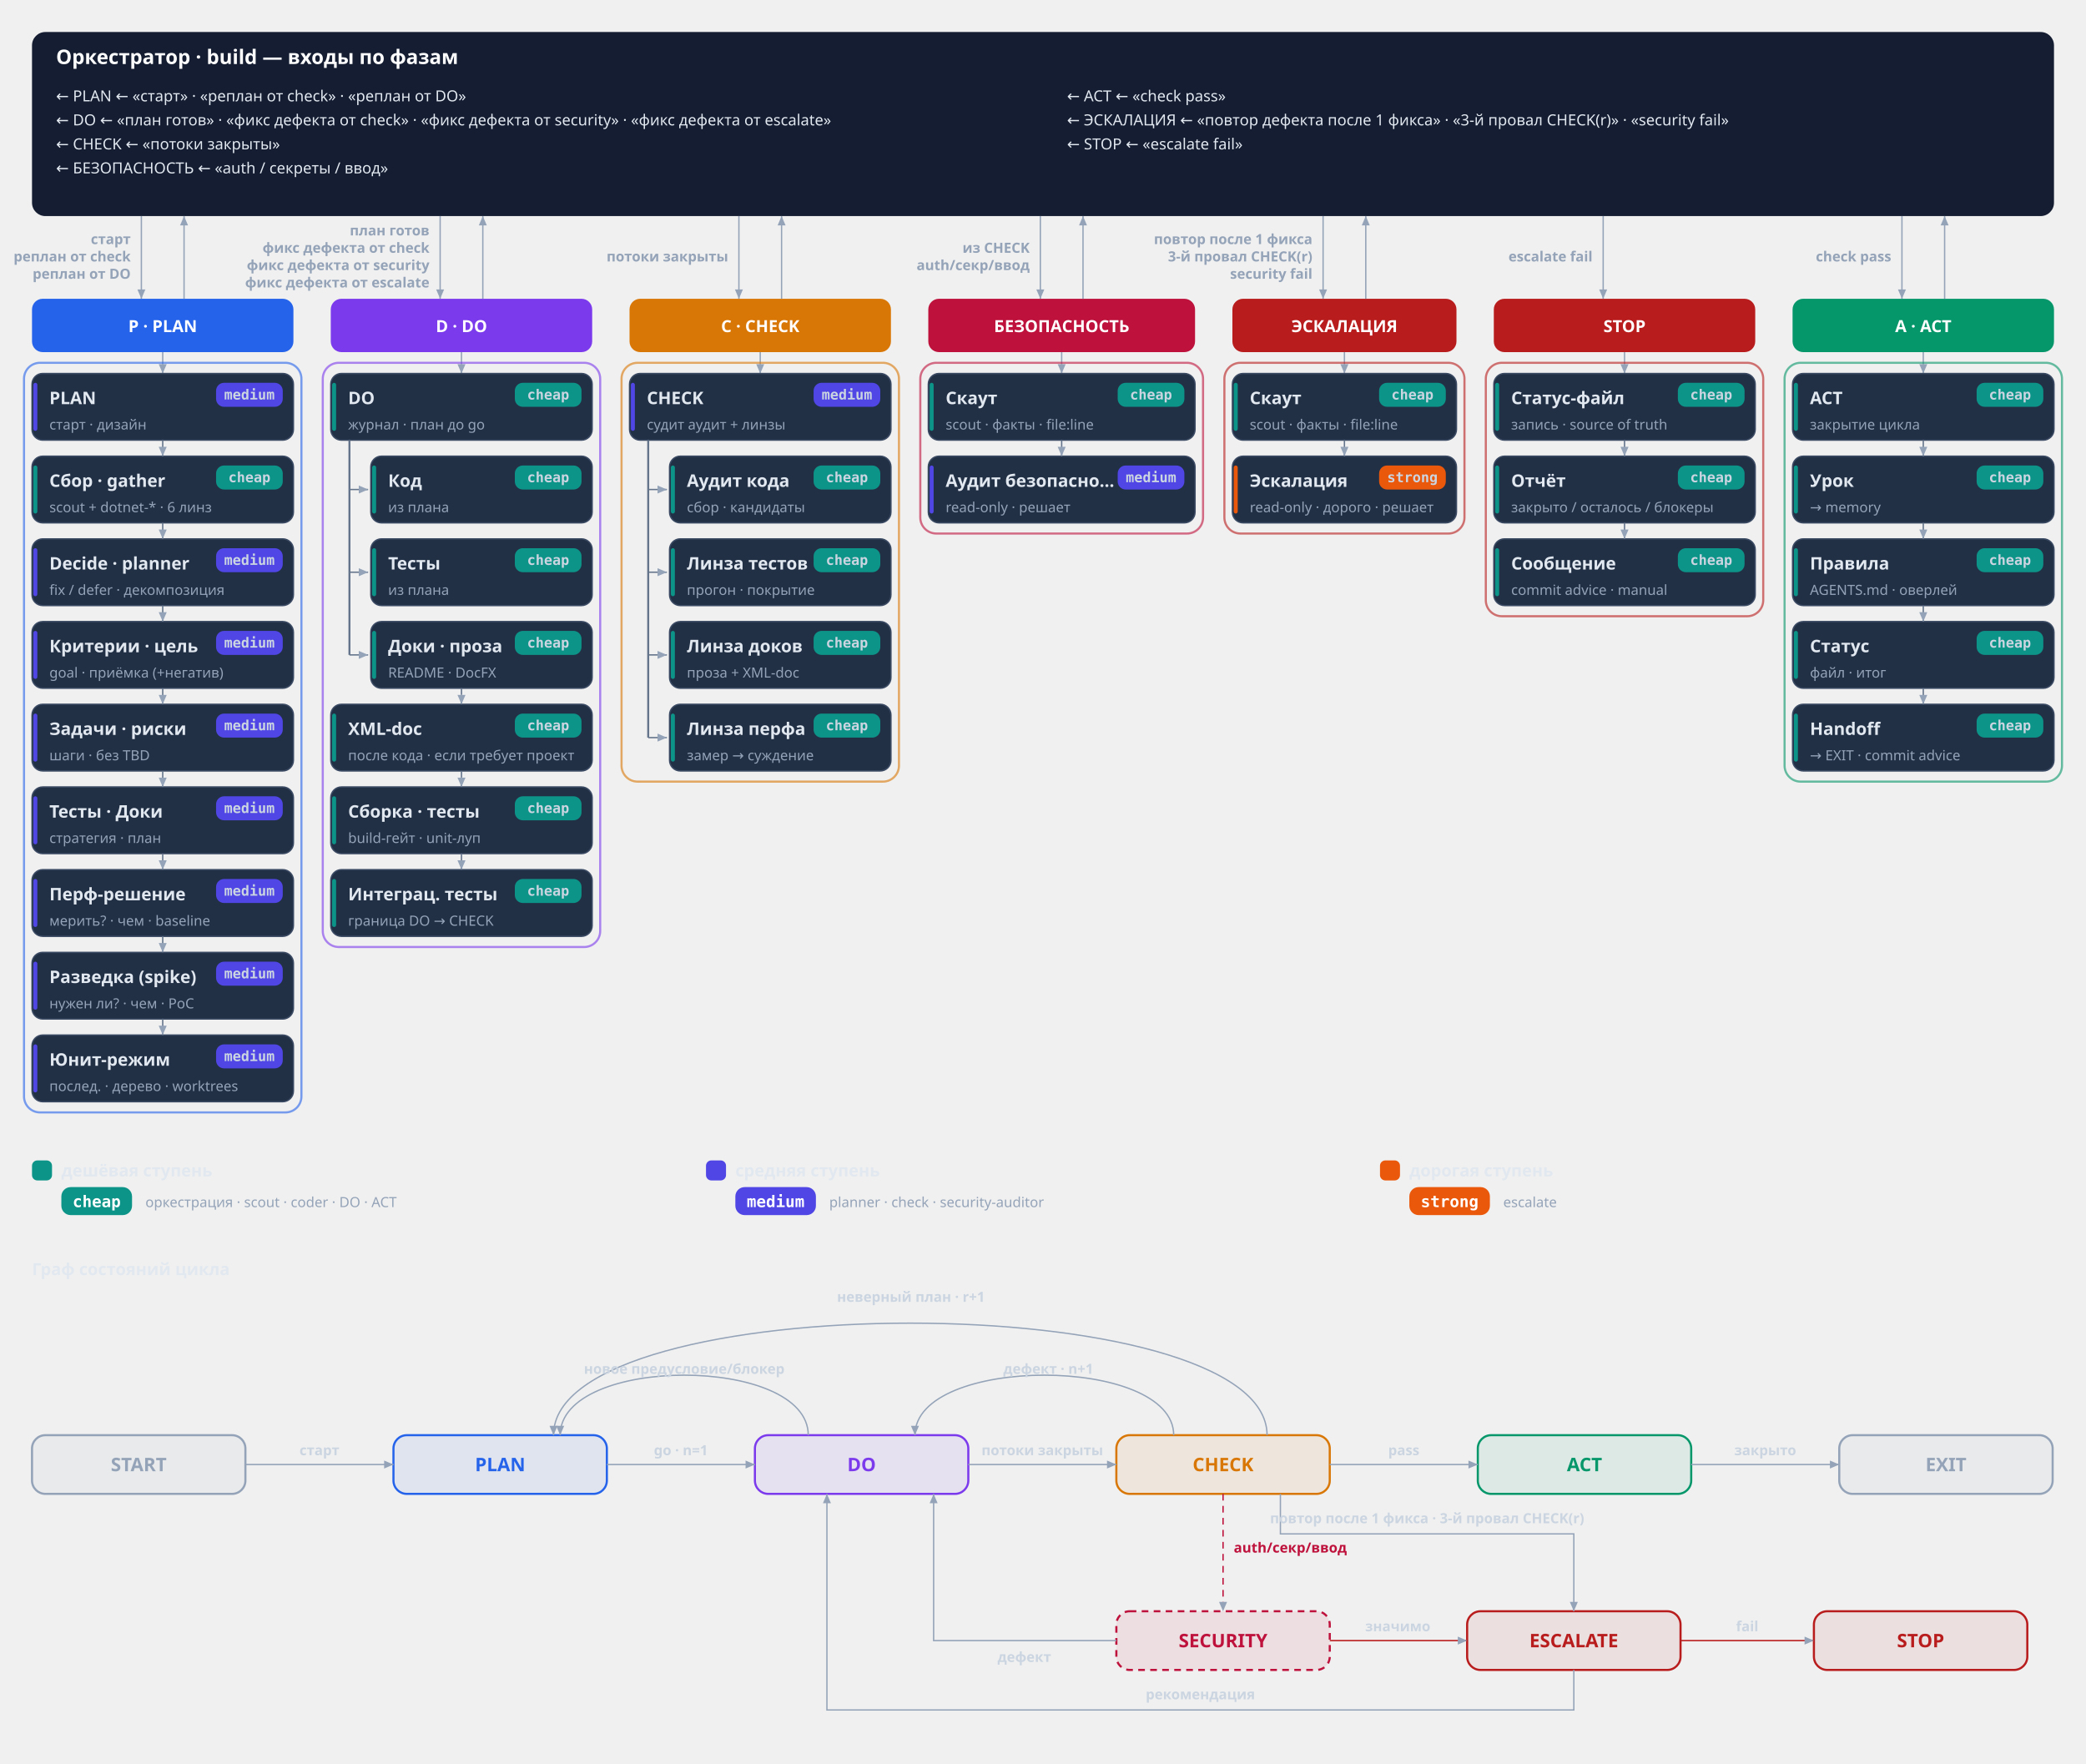
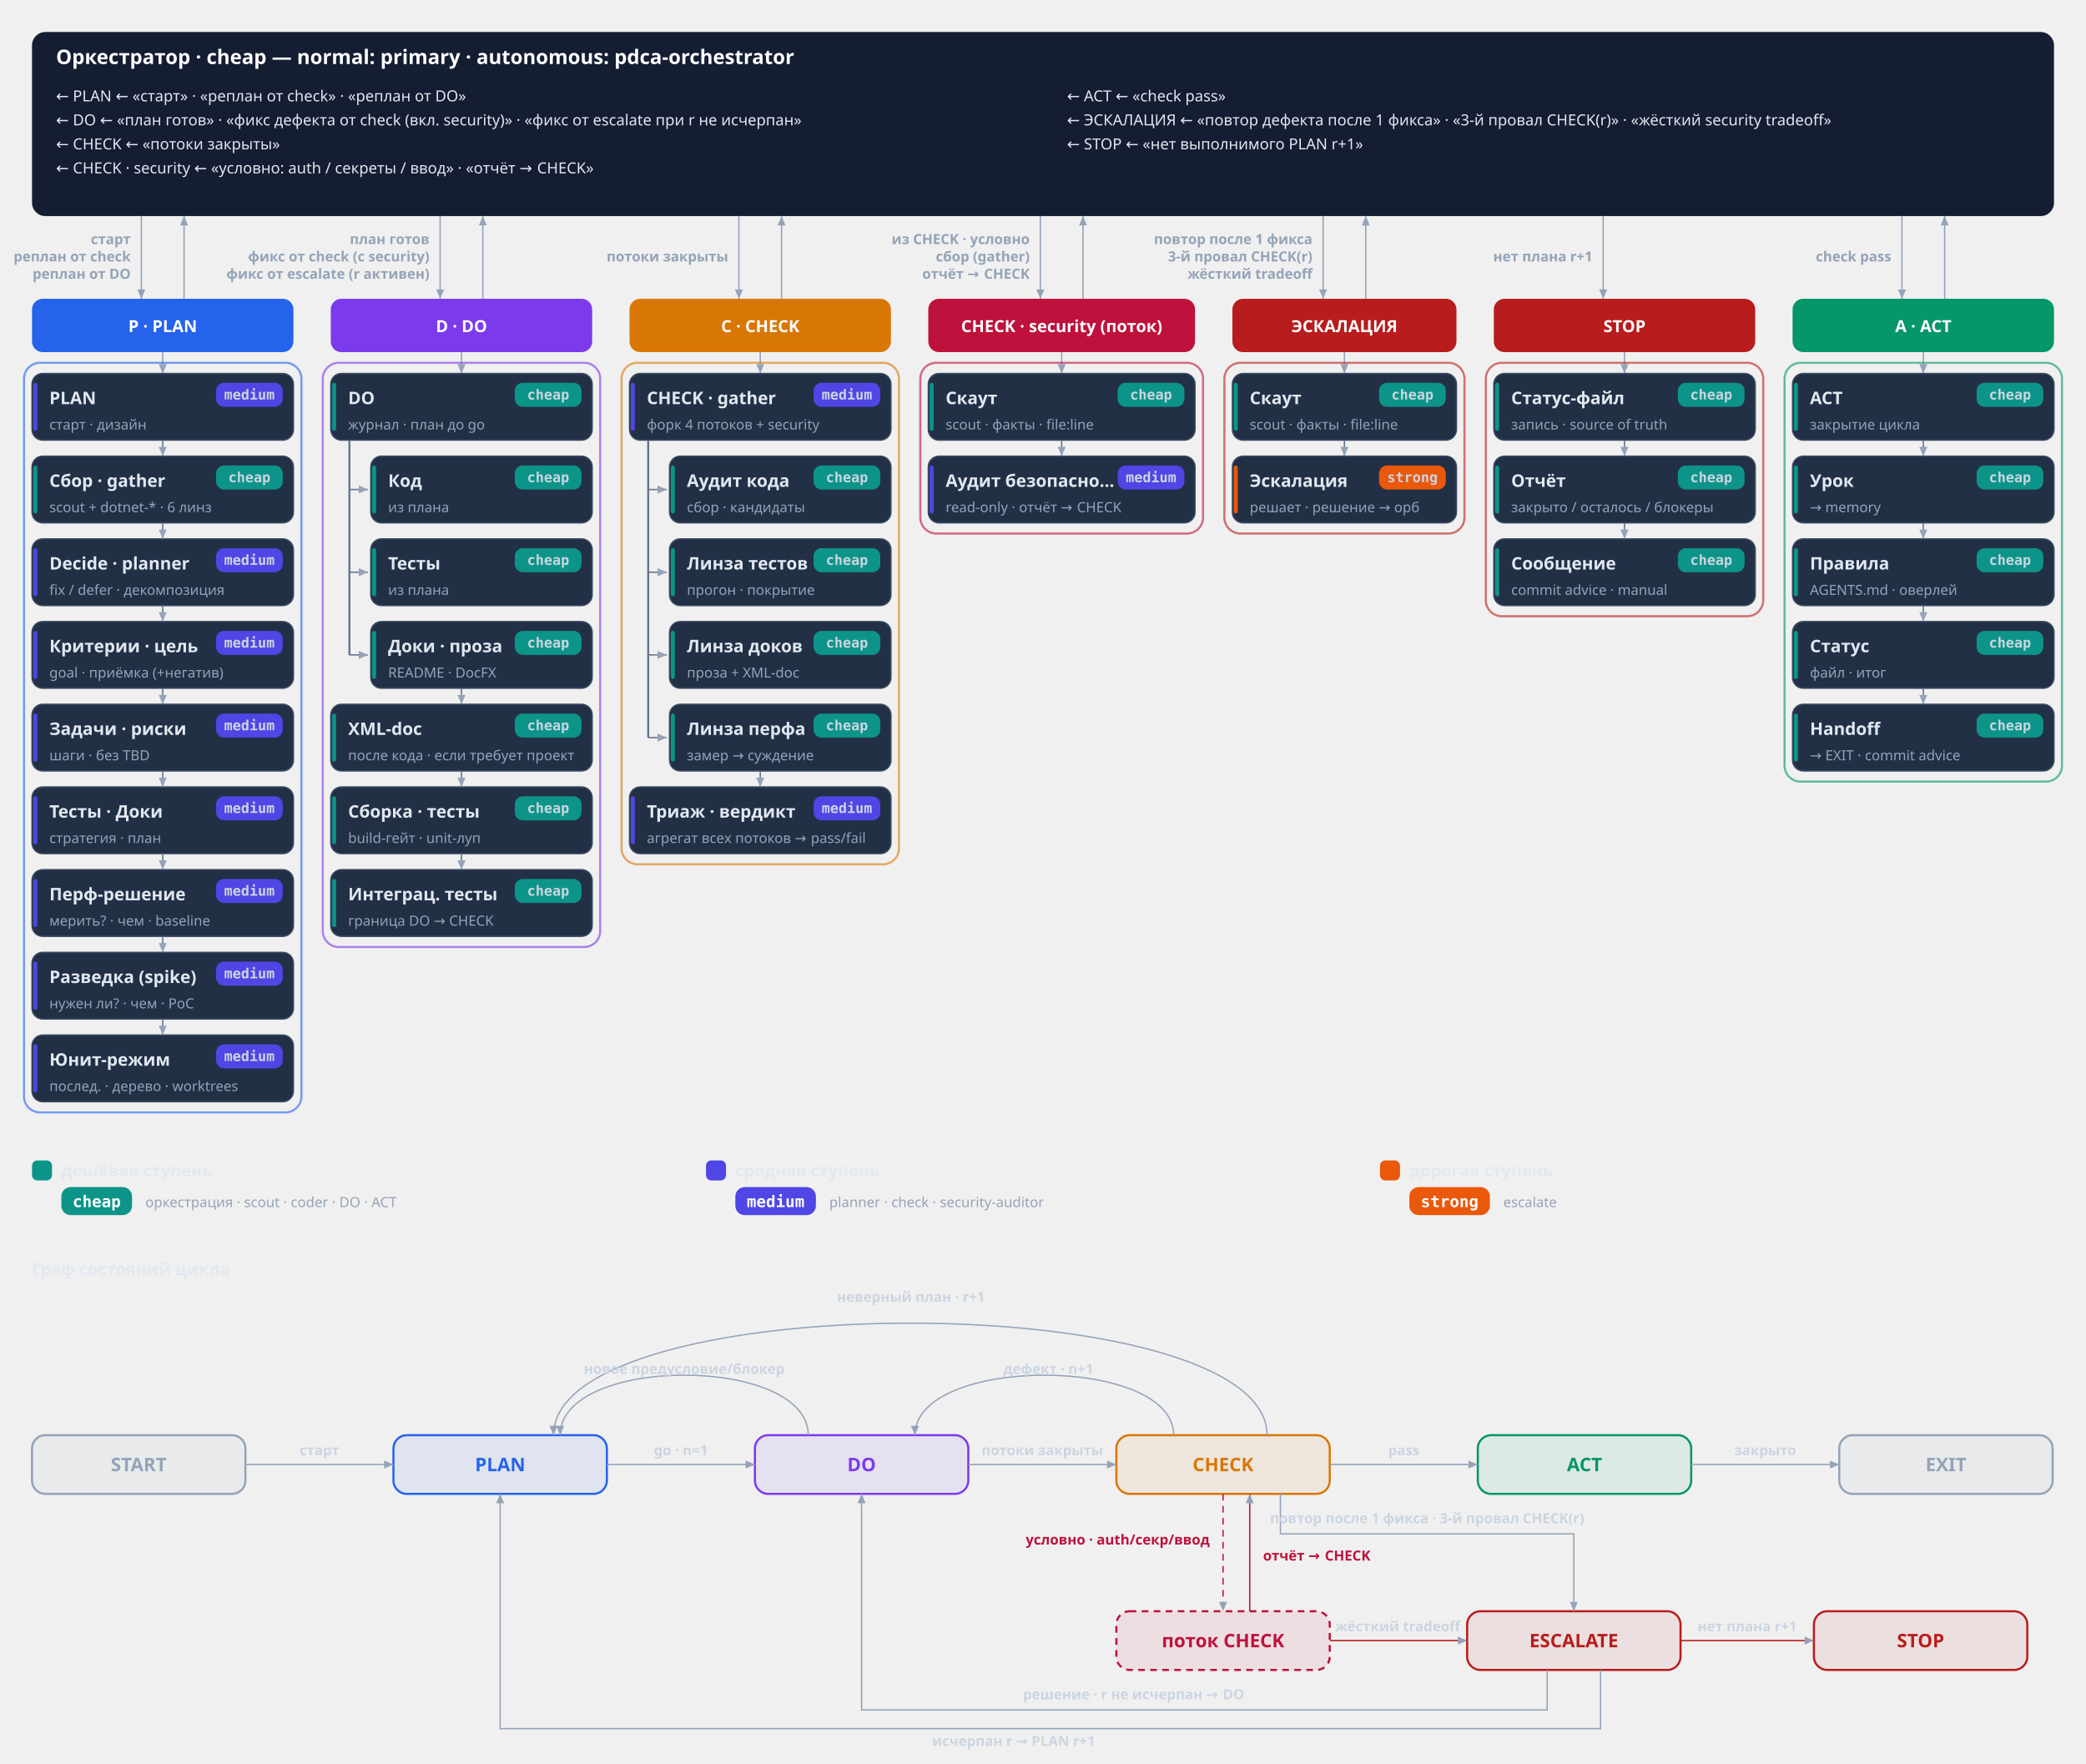
<svg xmlns="http://www.w3.org/2000/svg" viewBox="0 0 1564 1322" width="1564" font-family="Segoe UI, system-ui, sans-serif">
  <defs>
    <marker id="arrow" markerWidth="9" markerHeight="9" refX="7" refY="3" orient="auto">
      <path d="M0,0 L7,3 L0,6 Z" fill="#94a3b8" />
    </marker>
  </defs>
  <style>
.t{font-size:13px;font-weight:600;fill:#e2e8f0}
.s{font-size:10.5px;fill:#94a3b8}
.h{font-size:12.5px;font-weight:700;fill:#ffffff}
.g{font-size:10.5px;font-weight:600}
.band{fill:#141d31}
.bt{fill:#ffffff;font-size:15px;font-weight:700}
.ol{fill:#e2e8f0;font-size:11.5px}
.lt{font-size:12.5px;font-weight:700;fill:#e2e8f0}
.ls{font-size:10.5px;fill:#94a3b8}
.lm{font-family:ui-monospace,Consolas,Menlo,monospace;font-size:12px;font-weight:700}
.bm{font-family:ui-monospace,Consolas,Menlo,monospace;font-size:10.5px;font-weight:700}
.st{font-size:14px;font-weight:700}
</style>
  <rect x="24" y="24" width="1516" height="138" rx="10" class="band" />
-   <text x="42" y="48" class="bt">Оркестратор · build — входы по фазам</text>
+   <text x="42" y="48" class="bt">Оркестратор · cheap — normal: primary · autonomous: pdca-orchestrator</text>
  <text x="42" y="76" class="ol">← PLAN ← «старт» · «реплан от check» · «реплан от DO»</text>
-   <text x="42" y="94" class="ol">← DO ← «план готов» · «фикс дефекта от check» · «фикс дефекта от security» · «фикс дефекта от escalate»</text>
+   <text x="42" y="94" class="ol">← DO ← «план готов» · «фикс дефекта от check (вкл. security)» · «фикс от escalate при r не исчерпан»</text>
  <text x="42" y="112" class="ol">← CHECK ← «потоки закрыты»</text>
-   <text x="42" y="130" class="ol">← БЕЗОПАСНОСТЬ ← «auth / секреты / ввод»</text>
+   <text x="42" y="130" class="ol">← CHECK · security ← «условно: auth / секреты / ввод» · «отчёт → CHECK»</text>
  <text x="800.0" y="76" class="ol">← ACT ← «check pass»</text>
-   <text x="800.0" y="94" class="ol">← ЭСКАЛАЦИЯ ← «повтор дефекта после 1 фикса» · «3-й провал CHECK(r)» · «security fail»</text>
-   <text x="800.0" y="112" class="ol">← STOP ← «escalate fail»</text>
+   <text x="800.0" y="94" class="ol">← ЭСКАЛАЦИЯ ← «повтор дефекта после 1 фикса» · «3-й провал CHECK(r)» · «жёсткий security tradeoff»</text>
+   <text x="800.0" y="112" class="ol">← STOP ← «нет выполнимого PLAN r+1»</text>
  <rect x="24" y="224" width="196" height="40" rx="8" fill="#2563eb" />
  <text x="122.0" y="249.0" class="h" text-anchor="middle">P · PLAN</text>
  <polyline points="122.0,264 122.0,280" fill="none" stroke="#94a3b8" marker-end="url(#arrow)" />
  <rect x="24" y="280" width="196" height="50" rx="8" fill="#223046" stroke="#3b4a63" stroke-width="1" />
  <rect x="25" y="287" width="3" height="36" rx="1.5" fill="#4f46e5" />
  <rect x="162" y="287" width="50" height="18" rx="6" fill="#4f46e5" />
  <text x="187.0" y="299.5" class="bm" fill="#cbd5e1" text-anchor="middle">medium</text>
  <text x="37" y="303" class="t">PLAN</text>
  <text x="37" y="322" class="s">старт · дизайн</text>
  <rect x="24" y="342" width="196" height="50" rx="8" fill="#223046" stroke="#3b4a63" stroke-width="1" />
  <rect x="25" y="349" width="3" height="36" rx="1.5" fill="#0d9488" />
  <rect x="162" y="349" width="50" height="18" rx="6" fill="#0d9488" />
  <text x="187.0" y="361.5" class="bm" fill="#cbd5e1" text-anchor="middle">cheap</text>
  <text x="37" y="365" class="t">Сбор · gather</text>
  <text x="37" y="384" class="s">scout + dotnet-* · 6 линз</text>
  <rect x="24" y="404" width="196" height="50" rx="8" fill="#223046" stroke="#3b4a63" stroke-width="1" />
  <rect x="25" y="411" width="3" height="36" rx="1.5" fill="#4f46e5" />
  <rect x="162" y="411" width="50" height="18" rx="6" fill="#4f46e5" />
  <text x="187.0" y="423.5" class="bm" fill="#cbd5e1" text-anchor="middle">medium</text>
  <text x="37" y="427" class="t">Decide · planner</text>
  <text x="37" y="446" class="s">fix / defer · декомпозиция</text>
  <rect x="24" y="466" width="196" height="50" rx="8" fill="#223046" stroke="#3b4a63" stroke-width="1" />
  <rect x="25" y="473" width="3" height="36" rx="1.5" fill="#4f46e5" />
  <rect x="162" y="473" width="50" height="18" rx="6" fill="#4f46e5" />
  <text x="187.0" y="485.5" class="bm" fill="#cbd5e1" text-anchor="middle">medium</text>
  <text x="37" y="489" class="t">Критерии · цель</text>
  <text x="37" y="508" class="s">goal · приёмка (+негатив)</text>
  <rect x="24" y="528" width="196" height="50" rx="8" fill="#223046" stroke="#3b4a63" stroke-width="1" />
  <rect x="25" y="535" width="3" height="36" rx="1.5" fill="#4f46e5" />
  <rect x="162" y="535" width="50" height="18" rx="6" fill="#4f46e5" />
  <text x="187.0" y="547.5" class="bm" fill="#cbd5e1" text-anchor="middle">medium</text>
  <text x="37" y="551" class="t">Задачи · риски</text>
  <text x="37" y="570" class="s">шаги · без TBD</text>
  <rect x="24" y="590" width="196" height="50" rx="8" fill="#223046" stroke="#3b4a63" stroke-width="1" />
  <rect x="25" y="597" width="3" height="36" rx="1.5" fill="#4f46e5" />
  <rect x="162" y="597" width="50" height="18" rx="6" fill="#4f46e5" />
  <text x="187.0" y="609.5" class="bm" fill="#cbd5e1" text-anchor="middle">medium</text>
  <text x="37" y="613" class="t">Тесты · Доки</text>
  <text x="37" y="632" class="s">стратегия · план</text>
  <rect x="24" y="652" width="196" height="50" rx="8" fill="#223046" stroke="#3b4a63" stroke-width="1" />
  <rect x="25" y="659" width="3" height="36" rx="1.5" fill="#4f46e5" />
  <rect x="162" y="659" width="50" height="18" rx="6" fill="#4f46e5" />
  <text x="187.0" y="671.5" class="bm" fill="#cbd5e1" text-anchor="middle">medium</text>
  <text x="37" y="675" class="t">Перф-решение</text>
  <text x="37" y="694" class="s">мерить? · чем · baseline</text>
  <rect x="24" y="714" width="196" height="50" rx="8" fill="#223046" stroke="#3b4a63" stroke-width="1" />
  <rect x="25" y="721" width="3" height="36" rx="1.5" fill="#4f46e5" />
  <rect x="162" y="721" width="50" height="18" rx="6" fill="#4f46e5" />
  <text x="187.0" y="733.5" class="bm" fill="#cbd5e1" text-anchor="middle">medium</text>
  <text x="37" y="737" class="t">Разведка (spike)</text>
  <text x="37" y="756" class="s">нужен ли? · чем · PoC</text>
  <rect x="24" y="776" width="196" height="50" rx="8" fill="#223046" stroke="#3b4a63" stroke-width="1" />
  <rect x="25" y="783" width="3" height="36" rx="1.5" fill="#4f46e5" />
  <rect x="162" y="783" width="50" height="18" rx="6" fill="#4f46e5" />
  <text x="187.0" y="795.5" class="bm" fill="#cbd5e1" text-anchor="middle">medium</text>
  <text x="37" y="799" class="t">Юнит-режим</text>
  <text x="37" y="818" class="s">послед. · дерево · worktrees</text>
  <polyline points="122.0,330 122.0,342" fill="none" stroke="#64748b" marker-end="url(#arrow)" />
  <polyline points="122.0,392 122.0,404" fill="none" stroke="#64748b" marker-end="url(#arrow)" />
  <polyline points="122.0,454 122.0,466" fill="none" stroke="#64748b" marker-end="url(#arrow)" />
  <polyline points="122.0,516 122.0,528" fill="none" stroke="#64748b" marker-end="url(#arrow)" />
  <polyline points="122.0,578 122.0,590" fill="none" stroke="#64748b" marker-end="url(#arrow)" />
  <polyline points="122.0,640 122.0,652" fill="none" stroke="#64748b" marker-end="url(#arrow)" />
  <polyline points="122.0,702 122.0,714" fill="none" stroke="#64748b" marker-end="url(#arrow)" />
  <polyline points="122.0,764 122.0,776" fill="none" stroke="#64748b" marker-end="url(#arrow)" />
  <rect x="18" y="272" width="208" height="562" rx="12" fill="none" stroke="#2563eb" stroke-opacity="0.6" stroke-width="1.6" />
  <rect x="248" y="224" width="196" height="40" rx="8" fill="#7c3aed" />
  <text x="346.0" y="249.0" class="h" text-anchor="middle">D · DO</text>
  <polyline points="346.0,264 346.0,280" fill="none" stroke="#94a3b8" marker-end="url(#arrow)" />
  <rect x="248" y="280" width="196" height="50" rx="8" fill="#223046" stroke="#3b4a63" stroke-width="1" />
  <rect x="249" y="287" width="3" height="36" rx="1.5" fill="#0d9488" />
  <rect x="386" y="287" width="50" height="18" rx="6" fill="#0d9488" />
  <text x="411.0" y="299.5" class="bm" fill="#cbd5e1" text-anchor="middle">cheap</text>
  <text x="261" y="303" class="t">DO</text>
  <text x="261" y="322" class="s">журнал · план до go</text>
  <rect x="278" y="342" width="166" height="50" rx="8" fill="#223046" stroke="#3b4a63" stroke-width="1" />
  <rect x="279" y="349" width="3" height="36" rx="1.5" fill="#0d9488" />
  <rect x="386" y="349" width="50" height="18" rx="6" fill="#0d9488" />
  <text x="411.0" y="361.5" class="bm" fill="#cbd5e1" text-anchor="middle">cheap</text>
  <text x="291" y="365" class="t">Код</text>
  <text x="291" y="384" class="s">из плана</text>
  <polyline points="262,367.0 276,367.0" fill="none" stroke="#64748b" marker-end="url(#arrow)" />
  <rect x="278" y="404" width="166" height="50" rx="8" fill="#223046" stroke="#3b4a63" stroke-width="1" />
  <rect x="279" y="411" width="3" height="36" rx="1.5" fill="#0d9488" />
  <rect x="386" y="411" width="50" height="18" rx="6" fill="#0d9488" />
  <text x="411.0" y="423.5" class="bm" fill="#cbd5e1" text-anchor="middle">cheap</text>
  <text x="291" y="427" class="t">Тесты</text>
  <text x="291" y="446" class="s">из плана</text>
  <polyline points="262,429.0 276,429.0" fill="none" stroke="#64748b" marker-end="url(#arrow)" />
  <rect x="278" y="466" width="166" height="50" rx="8" fill="#223046" stroke="#3b4a63" stroke-width="1" />
  <rect x="279" y="473" width="3" height="36" rx="1.5" fill="#0d9488" />
  <rect x="386" y="473" width="50" height="18" rx="6" fill="#0d9488" />
  <text x="411.0" y="485.5" class="bm" fill="#cbd5e1" text-anchor="middle">cheap</text>
  <text x="291" y="489" class="t">Доки · проза</text>
  <text x="291" y="508" class="s">README · DocFX</text>
  <polyline points="262,491.0 276,491.0" fill="none" stroke="#64748b" marker-end="url(#arrow)" />
  <line x1="262" y1="330" x2="262" y2="491.0" stroke="#64748b" stroke-width="1.5" />
  <rect x="248" y="528" width="196" height="50" rx="8" fill="#223046" stroke="#3b4a63" stroke-width="1" />
  <rect x="249" y="535" width="3" height="36" rx="1.5" fill="#0d9488" />
  <rect x="386" y="535" width="50" height="18" rx="6" fill="#0d9488" />
  <text x="411.0" y="547.5" class="bm" fill="#cbd5e1" text-anchor="middle">cheap</text>
  <text x="261" y="551" class="t">XML-doc</text>
  <text x="261" y="570" class="s">после кода · если требует проект</text>
  <path d="M346.0,516 L346.0,528" fill="none" stroke="#64748b" stroke-dasharray="5 4" marker-end="url(#arrow)" />
  <rect x="248" y="590" width="196" height="50" rx="8" fill="#223046" stroke="#3b4a63" stroke-width="1" />
  <rect x="249" y="597" width="3" height="36" rx="1.5" fill="#0d9488" />
  <rect x="386" y="597" width="50" height="18" rx="6" fill="#0d9488" />
  <text x="411.0" y="609.5" class="bm" fill="#cbd5e1" text-anchor="middle">cheap</text>
  <text x="261" y="613" class="t">Сборка · тесты</text>
  <text x="261" y="632" class="s">build-гейт · unit-луп</text>
  <path d="M346.0,578 L346.0,590" fill="none" stroke="#64748b" stroke-dasharray="5 4" marker-end="url(#arrow)" />
  <rect x="248" y="652" width="196" height="50" rx="8" fill="#223046" stroke="#3b4a63" stroke-width="1" />
  <rect x="249" y="659" width="3" height="36" rx="1.5" fill="#0d9488" />
  <rect x="386" y="659" width="50" height="18" rx="6" fill="#0d9488" />
  <text x="411.0" y="671.5" class="bm" fill="#cbd5e1" text-anchor="middle">cheap</text>
  <text x="261" y="675" class="t">Интеграц. тесты</text>
  <text x="261" y="694" class="s">граница DO → CHECK</text>
  <path d="M346.0,640 L346.0,652" fill="none" stroke="#64748b" stroke-dasharray="5 4" marker-end="url(#arrow)" />
  <rect x="242" y="272" width="208" height="438" rx="12" fill="none" stroke="#7c3aed" stroke-opacity="0.6" stroke-width="1.6" />
  <rect x="472" y="224" width="196" height="40" rx="8" fill="#d97706" />
  <text x="570.0" y="249.0" class="h" text-anchor="middle">C · CHECK</text>
  <polyline points="570.0,264 570.0,280" fill="none" stroke="#94a3b8" marker-end="url(#arrow)" />
  <rect x="472" y="280" width="196" height="50" rx="8" fill="#223046" stroke="#3b4a63" stroke-width="1" />
  <rect x="473" y="287" width="3" height="36" rx="1.5" fill="#4f46e5" />
  <rect x="610" y="287" width="50" height="18" rx="6" fill="#4f46e5" />
  <text x="635.0" y="299.5" class="bm" fill="#cbd5e1" text-anchor="middle">medium</text>
-   <text x="485" y="303" class="t">CHECK</text>
-   <text x="485" y="322" class="s">судит аудит + линзы</text>
+   <text x="485" y="303" class="t">CHECK · gather</text>
+   <text x="485" y="322" class="s">форк 4 потоков + security</text>
  <rect x="502" y="342" width="166" height="50" rx="8" fill="#223046" stroke="#3b4a63" stroke-width="1" />
  <rect x="503" y="349" width="3" height="36" rx="1.5" fill="#0d9488" />
  <rect x="610" y="349" width="50" height="18" rx="6" fill="#0d9488" />
  <text x="635.0" y="361.5" class="bm" fill="#cbd5e1" text-anchor="middle">cheap</text>
  <text x="515" y="365" class="t">Аудит кода</text>
  <text x="515" y="384" class="s">сбор · кандидаты</text>
  <polyline points="486,367.0 500,367.0" fill="none" stroke="#64748b" marker-end="url(#arrow)" />
  <rect x="502" y="404" width="166" height="50" rx="8" fill="#223046" stroke="#3b4a63" stroke-width="1" />
  <rect x="503" y="411" width="3" height="36" rx="1.5" fill="#0d9488" />
  <rect x="610" y="411" width="50" height="18" rx="6" fill="#0d9488" />
  <text x="635.0" y="423.5" class="bm" fill="#cbd5e1" text-anchor="middle">cheap</text>
  <text x="515" y="427" class="t">Линза тестов</text>
  <text x="515" y="446" class="s">прогон · покрытие</text>
  <polyline points="486,429.0 500,429.0" fill="none" stroke="#64748b" marker-end="url(#arrow)" />
  <rect x="502" y="466" width="166" height="50" rx="8" fill="#223046" stroke="#3b4a63" stroke-width="1" />
  <rect x="503" y="473" width="3" height="36" rx="1.5" fill="#0d9488" />
  <rect x="610" y="473" width="50" height="18" rx="6" fill="#0d9488" />
  <text x="635.0" y="485.5" class="bm" fill="#cbd5e1" text-anchor="middle">cheap</text>
  <text x="515" y="489" class="t">Линза доков</text>
  <text x="515" y="508" class="s">проза + XML-doc</text>
  <polyline points="486,491.0 500,491.0" fill="none" stroke="#64748b" marker-end="url(#arrow)" />
  <rect x="502" y="528" width="166" height="50" rx="8" fill="#223046" stroke="#3b4a63" stroke-width="1" />
  <rect x="503" y="535" width="3" height="36" rx="1.5" fill="#0d9488" />
  <rect x="610" y="535" width="50" height="18" rx="6" fill="#0d9488" />
  <text x="635.0" y="547.5" class="bm" fill="#cbd5e1" text-anchor="middle">cheap</text>
  <text x="515" y="551" class="t">Линза перфа</text>
  <text x="515" y="570" class="s">замер → суждение</text>
  <polyline points="486,553.0 500,553.0" fill="none" stroke="#64748b" marker-end="url(#arrow)" />
  <line x1="486" y1="330" x2="486" y2="553.0" stroke="#64748b" stroke-width="1.5" />
-   <rect x="466" y="272" width="208" height="314" rx="12" fill="none" stroke="#d97706" stroke-opacity="0.6" stroke-width="1.6" />
+   <rect x="472" y="590" width="196" height="50" rx="8" fill="#223046" stroke="#3b4a63" stroke-width="1" />
+   <rect x="473" y="597" width="3" height="36" rx="1.5" fill="#4f46e5" />
+   <rect x="610" y="597" width="50" height="18" rx="6" fill="#4f46e5" />
+   <text x="635.0" y="609.5" class="bm" fill="#cbd5e1" text-anchor="middle">medium</text>
+   <text x="485" y="613" class="t">Триаж · вердикт</text>
+   <text x="485" y="632" class="s">агрегат всех потоков → pass/fail</text>
+   <path d="M570.0,578 L570.0,590" fill="none" stroke="#64748b" stroke-dasharray="5 4" marker-end="url(#arrow)" />
+   <rect x="466" y="272" width="208" height="376" rx="12" fill="none" stroke="#d97706" stroke-opacity="0.6" stroke-width="1.6" />
  <rect x="696" y="224" width="200" height="40" rx="8" fill="#be123c" />
-   <text x="796.0" y="249.0" class="h" text-anchor="middle">БЕЗОПАСНОСТЬ</text>
+   <text x="796.0" y="249.0" class="h" text-anchor="middle">CHECK · security (поток)</text>
  <polyline points="796.0,264 796.0,280" fill="none" stroke="#94a3b8" marker-end="url(#arrow)" />
  <rect x="696" y="280" width="200" height="50" rx="8" fill="#223046" stroke="#3b4a63" stroke-width="1" />
  <rect x="697" y="287" width="3" height="36" rx="1.5" fill="#0d9488" />
  <rect x="838" y="287" width="50" height="18" rx="6" fill="#0d9488" />
  <text x="863.0" y="299.5" class="bm" fill="#cbd5e1" text-anchor="middle">cheap</text>
  <text x="709" y="303" class="t">Скаут</text>
  <text x="709" y="322" class="s">scout · факты · file:line</text>
  <rect x="696" y="342" width="200" height="50" rx="8" fill="#223046" stroke="#3b4a63" stroke-width="1" />
  <rect x="697" y="349" width="3" height="36" rx="1.5" fill="#4f46e5" />
  <rect x="838" y="349" width="50" height="18" rx="6" fill="#4f46e5" />
  <text x="863.0" y="361.5" class="bm" fill="#cbd5e1" text-anchor="middle">medium</text>
  <text x="709" y="365" class="t">Аудит безопасно…</text>
-   <text x="709" y="384" class="s">read-only · решает</text>
+   <text x="709" y="384" class="s">read-only · отчёт → CHECK</text>
  <polyline points="796.0,330 796.0,342" fill="none" stroke="#64748b" marker-end="url(#arrow)" />
  <rect x="690" y="272" width="212" height="128" rx="12" fill="none" stroke="#be123c" stroke-opacity="0.6" stroke-width="1.6" />
  <rect x="924" y="224" width="168" height="40" rx="8" fill="#b91c1c" />
  <text x="1008.0" y="249.0" class="h" text-anchor="middle">ЭСКАЛАЦИЯ</text>
  <polyline points="1008.0,264 1008.0,280" fill="none" stroke="#94a3b8" marker-end="url(#arrow)" />
  <rect x="924" y="280" width="168" height="50" rx="8" fill="#223046" stroke="#3b4a63" stroke-width="1" />
  <rect x="925" y="287" width="3" height="36" rx="1.5" fill="#0d9488" />
  <rect x="1034" y="287" width="50" height="18" rx="6" fill="#0d9488" />
  <text x="1059.0" y="299.5" class="bm" fill="#cbd5e1" text-anchor="middle">cheap</text>
  <text x="937" y="303" class="t">Скаут</text>
  <text x="937" y="322" class="s">scout · факты · file:line</text>
  <rect x="924" y="342" width="168" height="50" rx="8" fill="#223046" stroke="#3b4a63" stroke-width="1" />
  <rect x="925" y="349" width="3" height="36" rx="1.5" fill="#ea580c" />
  <rect x="1034" y="349" width="50" height="18" rx="6" fill="#ea580c" />
  <text x="1059.0" y="361.5" class="bm" fill="#cbd5e1" text-anchor="middle">strong</text>
  <text x="937" y="365" class="t">Эскалация</text>
-   <text x="937" y="384" class="s">read-only · дорого · решает</text>
+   <text x="937" y="384" class="s">решает · решение → орб</text>
  <polyline points="1008.0,330 1008.0,342" fill="none" stroke="#64748b" marker-end="url(#arrow)" />
  <rect x="918" y="272" width="180" height="128" rx="12" fill="none" stroke="#b91c1c" stroke-opacity="0.6" stroke-width="1.6" />
  <rect x="1120" y="224" width="196" height="40" rx="8" fill="#b91c1c" />
  <text x="1218.0" y="249.0" class="h" text-anchor="middle">STOP</text>
  <polyline points="1218.0,264 1218.0,280" fill="none" stroke="#94a3b8" marker-end="url(#arrow)" />
  <rect x="1120" y="280" width="196" height="50" rx="8" fill="#223046" stroke="#3b4a63" stroke-width="1" />
  <rect x="1121" y="287" width="3" height="36" rx="1.5" fill="#0d9488" />
  <rect x="1258" y="287" width="50" height="18" rx="6" fill="#0d9488" />
  <text x="1283.0" y="299.5" class="bm" fill="#cbd5e1" text-anchor="middle">cheap</text>
  <text x="1133" y="303" class="t">Статус-файл</text>
  <text x="1133" y="322" class="s">запись · source of truth</text>
  <rect x="1120" y="342" width="196" height="50" rx="8" fill="#223046" stroke="#3b4a63" stroke-width="1" />
  <rect x="1121" y="349" width="3" height="36" rx="1.5" fill="#0d9488" />
  <rect x="1258" y="349" width="50" height="18" rx="6" fill="#0d9488" />
  <text x="1283.0" y="361.5" class="bm" fill="#cbd5e1" text-anchor="middle">cheap</text>
  <text x="1133" y="365" class="t">Отчёт</text>
  <text x="1133" y="384" class="s">закрыто / осталось / блокеры</text>
  <rect x="1120" y="404" width="196" height="50" rx="8" fill="#223046" stroke="#3b4a63" stroke-width="1" />
  <rect x="1121" y="411" width="3" height="36" rx="1.5" fill="#0d9488" />
  <rect x="1258" y="411" width="50" height="18" rx="6" fill="#0d9488" />
  <text x="1283.0" y="423.5" class="bm" fill="#cbd5e1" text-anchor="middle">cheap</text>
  <text x="1133" y="427" class="t">Сообщение</text>
  <text x="1133" y="446" class="s">commit advice · manual</text>
  <polyline points="1218.0,330 1218.0,342" fill="none" stroke="#64748b" marker-end="url(#arrow)" />
  <polyline points="1218.0,392 1218.0,404" fill="none" stroke="#64748b" marker-end="url(#arrow)" />
  <rect x="1114" y="272" width="208" height="190" rx="12" fill="none" stroke="#b91c1c" stroke-opacity="0.6" stroke-width="1.6" />
  <rect x="1344" y="224" width="196" height="40" rx="8" fill="#059669" />
  <text x="1442.0" y="249.0" class="h" text-anchor="middle">A · ACT</text>
  <polyline points="1442.0,264 1442.0,280" fill="none" stroke="#94a3b8" marker-end="url(#arrow)" />
  <rect x="1344" y="280" width="196" height="50" rx="8" fill="#223046" stroke="#3b4a63" stroke-width="1" />
  <rect x="1345" y="287" width="3" height="36" rx="1.5" fill="#0d9488" />
  <rect x="1482" y="287" width="50" height="18" rx="6" fill="#0d9488" />
  <text x="1507.0" y="299.5" class="bm" fill="#cbd5e1" text-anchor="middle">cheap</text>
  <text x="1357" y="303" class="t">ACT</text>
  <text x="1357" y="322" class="s">закрытие цикла</text>
  <rect x="1344" y="342" width="196" height="50" rx="8" fill="#223046" stroke="#3b4a63" stroke-width="1" />
  <rect x="1345" y="349" width="3" height="36" rx="1.5" fill="#0d9488" />
  <rect x="1482" y="349" width="50" height="18" rx="6" fill="#0d9488" />
  <text x="1507.0" y="361.5" class="bm" fill="#cbd5e1" text-anchor="middle">cheap</text>
  <text x="1357" y="365" class="t">Урок</text>
  <text x="1357" y="384" class="s">→ memory</text>
  <rect x="1344" y="404" width="196" height="50" rx="8" fill="#223046" stroke="#3b4a63" stroke-width="1" />
  <rect x="1345" y="411" width="3" height="36" rx="1.5" fill="#0d9488" />
  <rect x="1482" y="411" width="50" height="18" rx="6" fill="#0d9488" />
  <text x="1507.0" y="423.5" class="bm" fill="#cbd5e1" text-anchor="middle">cheap</text>
  <text x="1357" y="427" class="t">Правила</text>
  <text x="1357" y="446" class="s">AGENTS.md · оверлей</text>
  <rect x="1344" y="466" width="196" height="50" rx="8" fill="#223046" stroke="#3b4a63" stroke-width="1" />
  <rect x="1345" y="473" width="3" height="36" rx="1.5" fill="#0d9488" />
  <rect x="1482" y="473" width="50" height="18" rx="6" fill="#0d9488" />
  <text x="1507.0" y="485.5" class="bm" fill="#cbd5e1" text-anchor="middle">cheap</text>
  <text x="1357" y="489" class="t">Статус</text>
  <text x="1357" y="508" class="s">файл · итог</text>
  <rect x="1344" y="528" width="196" height="50" rx="8" fill="#223046" stroke="#3b4a63" stroke-width="1" />
  <rect x="1345" y="535" width="3" height="36" rx="1.5" fill="#0d9488" />
  <rect x="1482" y="535" width="50" height="18" rx="6" fill="#0d9488" />
  <text x="1507.0" y="547.5" class="bm" fill="#cbd5e1" text-anchor="middle">cheap</text>
  <text x="1357" y="551" class="t">Handoff</text>
  <text x="1357" y="570" class="s">→ EXIT · commit advice</text>
  <polyline points="1442.0,330 1442.0,342" fill="none" stroke="#64748b" marker-end="url(#arrow)" />
  <polyline points="1442.0,392 1442.0,404" fill="none" stroke="#64748b" marker-end="url(#arrow)" />
  <polyline points="1442.0,454 1442.0,466" fill="none" stroke="#64748b" marker-end="url(#arrow)" />
  <polyline points="1442.0,516 1442.0,528" fill="none" stroke="#64748b" marker-end="url(#arrow)" />
  <rect x="1338" y="272" width="208" height="314" rx="12" fill="none" stroke="#059669" stroke-opacity="0.6" stroke-width="1.6" />
-   <polyline points="106.0,162 106.0,224" fill="none" stroke="#94a3b8" marker-end="url(#arrow)" />
+   <polyline points="106.0,162 106.0,224" fill="none" stroke="#94a3b8" data-edge-id="dispatch_p" marker-end="url(#arrow)" />
  <text x="98.0" y="183.0" class="g" fill="#94a3b8" text-anchor="end">старт</text>
  <text x="98.0" y="196.0" class="g" fill="#94a3b8" text-anchor="end">реплан от check</text>
  <text x="98.0" y="209.0" class="g" fill="#94a3b8" text-anchor="end">реплан от DO</text>
-   <polyline points="138.0,224 138.0,162" fill="none" stroke="#94a3b8" marker-end="url(#arrow)" />
-   <polyline points="330.0,162 330.0,224" fill="none" stroke="#94a3b8" marker-end="url(#arrow)" />
-   <text x="322.0" y="176.5" class="g" fill="#94a3b8" text-anchor="end">план готов</text>
-   <text x="322.0" y="189.5" class="g" fill="#94a3b8" text-anchor="end">фикс дефекта от check</text>
-   <text x="322.0" y="202.5" class="g" fill="#94a3b8" text-anchor="end">фикс дефекта от security</text>
-   <text x="322.0" y="215.5" class="g" fill="#94a3b8" text-anchor="end">фикс дефекта от escalate</text>
-   <polyline points="362.0,224 362.0,162" fill="none" stroke="#94a3b8" marker-end="url(#arrow)" />
-   <polyline points="554.0,162 554.0,224" fill="none" stroke="#94a3b8" marker-end="url(#arrow)" />
+   <polyline points="138.0,224 138.0,162" fill="none" stroke="#94a3b8" data-edge-id="return_p" marker-end="url(#arrow)" />
+   <polyline points="330.0,162 330.0,224" fill="none" stroke="#94a3b8" data-edge-id="dispatch_d" marker-end="url(#arrow)" />
+   <text x="322.0" y="183.0" class="g" fill="#94a3b8" text-anchor="end">план готов</text>
+   <text x="322.0" y="196.0" class="g" fill="#94a3b8" text-anchor="end">фикс от check (с security)</text>
+   <text x="322.0" y="209.0" class="g" fill="#94a3b8" text-anchor="end">фикс от escalate (r активен)</text>
+   <polyline points="362.0,224 362.0,162" fill="none" stroke="#94a3b8" data-edge-id="return_d" marker-end="url(#arrow)" />
+   <polyline points="554.0,162 554.0,224" fill="none" stroke="#94a3b8" data-edge-id="dispatch_c" marker-end="url(#arrow)" />
  <text x="546.0" y="196.0" class="g" fill="#94a3b8" text-anchor="end">потоки закрыты</text>
-   <polyline points="586.0,224 586.0,162" fill="none" stroke="#94a3b8" marker-end="url(#arrow)" />
-   <polyline points="780.0,162 780.0,224" fill="none" stroke="#94a3b8" marker-end="url(#arrow)" />
-   <text x="772.0" y="189.5" class="g" fill="#94a3b8" text-anchor="end">из CHECK</text>
-   <text x="772.0" y="202.5" class="g" fill="#94a3b8" text-anchor="end">auth/секр/ввод</text>
-   <polyline points="812.0,224 812.0,162" fill="none" stroke="#94a3b8" marker-end="url(#arrow)" />
-   <polyline points="992.0,162 992.0,224" fill="none" stroke="#94a3b8" marker-end="url(#arrow)" />
+   <polyline points="586.0,224 586.0,162" fill="none" stroke="#94a3b8" data-edge-id="return_c" marker-end="url(#arrow)" />
+   <polyline points="780.0,162 780.0,224" fill="none" stroke="#94a3b8" data-edge-id="dispatch_sec" marker-end="url(#arrow)" />
+   <text x="772.0" y="183.0" class="g" fill="#94a3b8" text-anchor="end">из CHECK · условно</text>
+   <text x="772.0" y="196.0" class="g" fill="#94a3b8" text-anchor="end">сбор (gather)</text>
+   <text x="772.0" y="209.0" class="g" fill="#94a3b8" text-anchor="end">отчёт → CHECK</text>
+   <polyline points="812.0,224 812.0,162" fill="none" stroke="#94a3b8" data-edge-id="return_sec" marker-end="url(#arrow)" />
+   <polyline points="992.0,162 992.0,224" fill="none" stroke="#94a3b8" data-edge-id="dispatch_e" marker-end="url(#arrow)" />
  <text x="984.0" y="183.0" class="g" fill="#94a3b8" text-anchor="end">повтор после 1 фикса</text>
  <text x="984.0" y="196.0" class="g" fill="#94a3b8" text-anchor="end">3-й провал CHECK(r)</text>
-   <text x="984.0" y="209.0" class="g" fill="#94a3b8" text-anchor="end">security fail</text>
-   <polyline points="1024.0,224 1024.0,162" fill="none" stroke="#94a3b8" marker-end="url(#arrow)" />
-   <polyline points="1202.0,162 1202.0,224" fill="none" stroke="#94a3b8" marker-end="url(#arrow)" />
-   <text x="1194.0" y="196.0" class="g" fill="#94a3b8" text-anchor="end">escalate fail</text>
-   <polyline points="1426.0,162 1426.0,224" fill="none" stroke="#94a3b8" marker-end="url(#arrow)" />
+   <text x="984.0" y="209.0" class="g" fill="#94a3b8" text-anchor="end">жёсткий tradeoff</text>
+   <polyline points="1024.0,224 1024.0,162" fill="none" stroke="#94a3b8" data-edge-id="return_e" marker-end="url(#arrow)" />
+   <polyline points="1202.0,162 1202.0,224" fill="none" stroke="#94a3b8" data-edge-id="dispatch_s" marker-end="url(#arrow)" />
+   <text x="1194.0" y="196.0" class="g" fill="#94a3b8" text-anchor="end">нет плана r+1</text>
+   <polyline points="1426.0,162 1426.0,224" fill="none" stroke="#94a3b8" data-edge-id="dispatch_a" marker-end="url(#arrow)" />
  <text x="1418.0" y="196.0" class="g" fill="#94a3b8" text-anchor="end">check pass</text>
-   <polyline points="1458.0,224 1458.0,162" fill="none" stroke="#94a3b8" marker-end="url(#arrow)" />
+   <polyline points="1458.0,224 1458.0,162" fill="none" stroke="#94a3b8" data-edge-id="return_a" marker-end="url(#arrow)" />
  <rect x="24.0" y="870" width="15" height="15" rx="4" fill="#0d9488" />
  <text x="46.0" y="882" class="lt">дешёвая ступень</text>
  <rect x="46.0" y="890" width="53.0" height="21" rx="7" fill="#0d9488" />
  <text x="72.5" y="905" class="lm" fill="#ffffff" text-anchor="middle">cheap</text>
  <text x="109.0" y="905" class="ls">оркестрация · scout · coder · DO · ACT</text>
  <rect x="529.333" y="870" width="15" height="15" rx="4" fill="#4f46e5" />
  <text x="551.333" y="882" class="lt">средняя ступень</text>
  <rect x="551.333" y="890" width="60.4" height="21" rx="7" fill="#4f46e5" />
  <text x="581.533" y="905" class="lm" fill="#ffffff" text-anchor="middle">medium</text>
  <text x="621.733" y="905" class="ls">planner · check · security-auditor</text>
  <rect x="1034.667" y="870" width="15" height="15" rx="4" fill="#ea580c" />
  <text x="1056.667" y="882" class="lt">дорогая ступень</text>
  <rect x="1056.667" y="890" width="60.4" height="21" rx="7" fill="#ea580c" />
  <text x="1086.867" y="905" class="lm" fill="#ffffff" text-anchor="middle">strong</text>
  <text x="1127.067" y="905" class="ls">escalate</text>
  <text x="24" y="956" class="lt">Граф состояний цикла</text>
-   <rect x="24" y="1076" width="160" height="44" rx="10" fill="#94a3b8" fill-opacity="0.08" stroke="#94a3b8" stroke-width="1.6" />
+   <rect x="24" y="1076" width="160" height="44" rx="10" fill="#94a3b8" fill-opacity="0.08" stroke="#94a3b8" stroke-width="1.6" data-node-id="START" />
  <text x="104.0" y="1103.0" class="st" fill="#94a3b8" text-anchor="middle">START</text>
-   <rect x="295" y="1076" width="160" height="44" rx="10" fill="#2563eb" fill-opacity="0.08" stroke="#2563eb" stroke-width="1.6" />
+   <rect x="295" y="1076" width="160" height="44" rx="10" fill="#2563eb" fill-opacity="0.08" stroke="#2563eb" stroke-width="1.6" data-node-id="PLAN" />
  <text x="375.0" y="1103.0" class="st" fill="#2563eb" text-anchor="middle">PLAN</text>
-   <rect x="566" y="1076" width="160" height="44" rx="10" fill="#7c3aed" fill-opacity="0.08" stroke="#7c3aed" stroke-width="1.6" />
+   <rect x="566" y="1076" width="160" height="44" rx="10" fill="#7c3aed" fill-opacity="0.08" stroke="#7c3aed" stroke-width="1.6" data-node-id="DO" />
  <text x="646.0" y="1103.0" class="st" fill="#7c3aed" text-anchor="middle">DO</text>
-   <rect x="837" y="1076" width="160" height="44" rx="10" fill="#d97706" fill-opacity="0.08" stroke="#d97706" stroke-width="1.6" />
+   <rect x="837" y="1076" width="160" height="44" rx="10" fill="#d97706" fill-opacity="0.08" stroke="#d97706" stroke-width="1.6" data-node-id="CHECK" />
  <text x="917.0" y="1103.0" class="st" fill="#d97706" text-anchor="middle">CHECK</text>
-   <rect x="1108" y="1076" width="160" height="44" rx="10" fill="#059669" fill-opacity="0.08" stroke="#059669" stroke-width="1.6" />
+   <rect x="1108" y="1076" width="160" height="44" rx="10" fill="#059669" fill-opacity="0.08" stroke="#059669" stroke-width="1.6" data-node-id="ACT" />
  <text x="1188.0" y="1103.0" class="st" fill="#059669" text-anchor="middle">ACT</text>
-   <rect x="1379" y="1076" width="160" height="44" rx="10" fill="#94a3b8" fill-opacity="0.08" stroke="#94a3b8" stroke-width="1.6" />
+   <rect x="1379" y="1076" width="160" height="44" rx="10" fill="#94a3b8" fill-opacity="0.08" stroke="#94a3b8" stroke-width="1.6" data-node-id="EXIT" />
  <text x="1459.0" y="1103.0" class="st" fill="#94a3b8" text-anchor="middle">EXIT</text>
-   <polyline points="184,1098.0 295,1098.0" fill="none" stroke="#94a3b8" marker-end="url(#arrow)" />
+   <polyline points="184,1098.0 295,1098.0" fill="none" stroke="#94a3b8" data-edge-id="start_plan" marker-end="url(#arrow)" />
  <text x="239.5" y="1091.0" class="g" fill="#cbd5e1" text-anchor="middle">старт</text>
-   <polyline points="455,1098.0 566,1098.0" fill="none" stroke="#94a3b8" marker-end="url(#arrow)" />
+   <polyline points="455,1098.0 566,1098.0" fill="none" stroke="#94a3b8" data-edge-id="plan_do" marker-end="url(#arrow)" />
  <text x="510.5" y="1091.0" class="g" fill="#cbd5e1" text-anchor="middle">go · n=1</text>
-   <polyline points="726,1098.0 837,1098.0" fill="none" stroke="#94a3b8" marker-end="url(#arrow)" />
+   <polyline points="726,1098.0 837,1098.0" fill="none" stroke="#94a3b8" data-edge-id="do_check" marker-end="url(#arrow)" />
  <text x="781.5" y="1091.0" class="g" fill="#cbd5e1" text-anchor="middle">потоки закрыты</text>
-   <polyline points="997,1098.0 1108,1098.0" fill="none" stroke="#94a3b8" marker-end="url(#arrow)" />
+   <polyline points="997,1098.0 1108,1098.0" fill="none" stroke="#94a3b8" data-edge-id="check_act" marker-end="url(#arrow)" />
  <text x="1052.5" y="1091.0" class="g" fill="#cbd5e1" text-anchor="middle">pass</text>
-   <polyline points="1268,1098.0 1379,1098.0" fill="none" stroke="#94a3b8" marker-end="url(#arrow)" />
+   <polyline points="1268,1098.0 1379,1098.0" fill="none" stroke="#94a3b8" data-edge-id="act_exit" marker-end="url(#arrow)" />
  <text x="1323.5" y="1091.0" class="g" fill="#cbd5e1" text-anchor="middle">закрыто</text>
-   <path d="M880,1076 C880,1016 686,1016 686,1076" fill="none" stroke="#94a3b8" marker-end="url(#arrow)" />
+   <path d="M880,1076 C880,1016 686,1016 686,1076" fill="none" stroke="#94a3b8" marker-end="url(#arrow)" data-edge-id="check_do_defect" />
  <text x="786" y="1030" class="g" fill="#cbd5e1" text-anchor="middle">дефект · n+1</text>
-   <path d="M950,1076 C950,964 415,964 415,1076" fill="none" stroke="#94a3b8" marker-end="url(#arrow)" />
+   <path d="M950,1076 C950,964 415,964 415,1076" fill="none" stroke="#94a3b8" marker-end="url(#arrow)" data-edge-id="check_plan_replan" />
  <text x="683" y="976" class="g" fill="#cbd5e1" text-anchor="middle">неверный план · r+1</text>
-   <path d="M606,1076 C606,1016 420,1016 420,1076" fill="none" stroke="#94a3b8" marker-end="url(#arrow)" />
+   <path d="M606,1076 C606,1016 420,1016 420,1076" fill="none" stroke="#94a3b8" marker-end="url(#arrow)" data-edge-id="do_plan_blocker" />
  <text x="513" y="1030" class="g" fill="#cbd5e1" text-anchor="middle">новое предусловие/блокер</text>
-   <rect x="837" y="1208" width="160" height="44" rx="10" fill="#be123c" fill-opacity="0.08" stroke="#be123c" stroke-width="1.6" stroke-dasharray="5 4" />
-   <text x="917.0" y="1235.0" class="st" fill="#be123c" text-anchor="middle">SECURITY</text>
-   <rect x="1100" y="1208" width="160" height="44" rx="10" fill="#b91c1c" fill-opacity="0.08" stroke="#b91c1c" stroke-width="1.6" />
+   <rect x="837" y="1208" width="160" height="44" rx="10" fill="#be123c" fill-opacity="0.08" stroke="#be123c" stroke-width="1.6" stroke-dasharray="5 4" data-node-id="sec_check" />
+   <text x="917.0" y="1235.0" class="st" fill="#be123c" text-anchor="middle">поток CHECK</text>
+   <rect x="1100" y="1208" width="160" height="44" rx="10" fill="#b91c1c" fill-opacity="0.08" stroke="#b91c1c" stroke-width="1.6" data-node-id="escalate" />
  <text x="1180.0" y="1235.0" class="st" fill="#b91c1c" text-anchor="middle">ESCALATE</text>
-   <rect x="1360" y="1208" width="160" height="44" rx="10" fill="#b91c1c" fill-opacity="0.08" stroke="#b91c1c" stroke-width="1.6" />
+   <rect x="1360" y="1208" width="160" height="44" rx="10" fill="#b91c1c" fill-opacity="0.08" stroke="#b91c1c" stroke-width="1.6" data-node-id="stop" />
  <text x="1440.0" y="1235.0" class="st" fill="#b91c1c" text-anchor="middle">STOP</text>
-   <polyline points="917,1120 917,1208" fill="none" stroke="#be123c" stroke-dasharray="5 4" marker-end="url(#arrow)" />
-   <text x="925" y="1164.0" class="g" fill="#be123c" text-anchor="start">auth/секр/ввод</text>
-   <polyline points="960,1120 960,1150 1180,1150 1180,1208" fill="none" stroke="#94a3b8" marker-end="url(#arrow)" />
+   <polyline points="917,1120 917,1208" fill="none" stroke="#be123c" stroke-dasharray="5 4" data-edge-id="check_security" marker-end="url(#arrow)" />
+   <text x="907" y="1158.0" class="g" fill="#be123c" text-anchor="end">условно · auth/секр/ввод</text>
+   <polyline points="937,1208 937,1120" fill="none" stroke="#be123c" data-edge-id="security_check_report" marker-end="url(#arrow)" />
+   <text x="947" y="1170.0" class="g" fill="#be123c" text-anchor="start">отчёт → CHECK</text>
+   <polyline points="960,1120 960,1150 1180,1150 1180,1208" fill="none" stroke="#94a3b8" data-edge-id="check_escalate_trigger" marker-end="url(#arrow)" />
  <text x="1070" y="1142" class="g" fill="#cbd5e1" text-anchor="middle">повтор после 1 фикса · 3-й провал CHECK(r)</text>
-   <polyline points="997,1230.0 1100,1230.0" fill="none" stroke="#b91c1c" marker-end="url(#arrow)" />
-   <text x="1048" y="1223.0" class="g" fill="#cbd5e1" text-anchor="middle">значимо</text>
-   <polyline points="1260,1230.0 1360,1230.0" fill="none" stroke="#b91c1c" marker-end="url(#arrow)" />
-   <text x="1310" y="1223.0" class="g" fill="#cbd5e1" text-anchor="middle">fail</text>
-   <polyline points="837,1230.0 700,1230.0 700,1120" fill="none" stroke="#94a3b8" marker-end="url(#arrow)" />
-   <text x="768" y="1246.0" class="g" fill="#cbd5e1" text-anchor="middle">дефект</text>
-   <polyline points="1180,1252 1180,1282 620,1282 620,1120" fill="none" stroke="#94a3b8" marker-end="url(#arrow)" />
-   <text x="900" y="1274" class="g" fill="#cbd5e1" text-anchor="middle">рекомендация</text>
+   <polyline points="997,1230.0 1100,1230.0" fill="none" stroke="#b91c1c" data-edge-id="security_escalate_tradeoff" marker-end="url(#arrow)" />
+   <text x="1048" y="1223.0" class="g" fill="#cbd5e1" text-anchor="middle">жёсткий tradeoff</text>
+   <polyline points="1260,1230.0 1360,1230.0" fill="none" stroke="#b91c1c" data-edge-id="escalate_stop" marker-end="url(#arrow)" />
+   <text x="1310" y="1223.0" class="g" fill="#cbd5e1" text-anchor="middle">нет плана r+1</text>
+   <polyline points="1160,1252 1160,1282 646,1282 646,1120" fill="none" stroke="#94a3b8" data-edge-id="escalate_do_nonexhausted" marker-end="url(#arrow)" />
+   <text x="850" y="1274" class="g" fill="#cbd5e1" text-anchor="middle">решение · r не исчерпан → DO</text>
+   <polyline points="1200,1252 1200,1296 375,1296 375,1120" fill="none" stroke="#94a3b8" data-edge-id="escalate_plan_exhausted" marker-end="url(#arrow)" />
+   <text x="760" y="1309" class="g" fill="#cbd5e1" text-anchor="middle">исчерпан r → PLAN r+1</text>
</svg>
